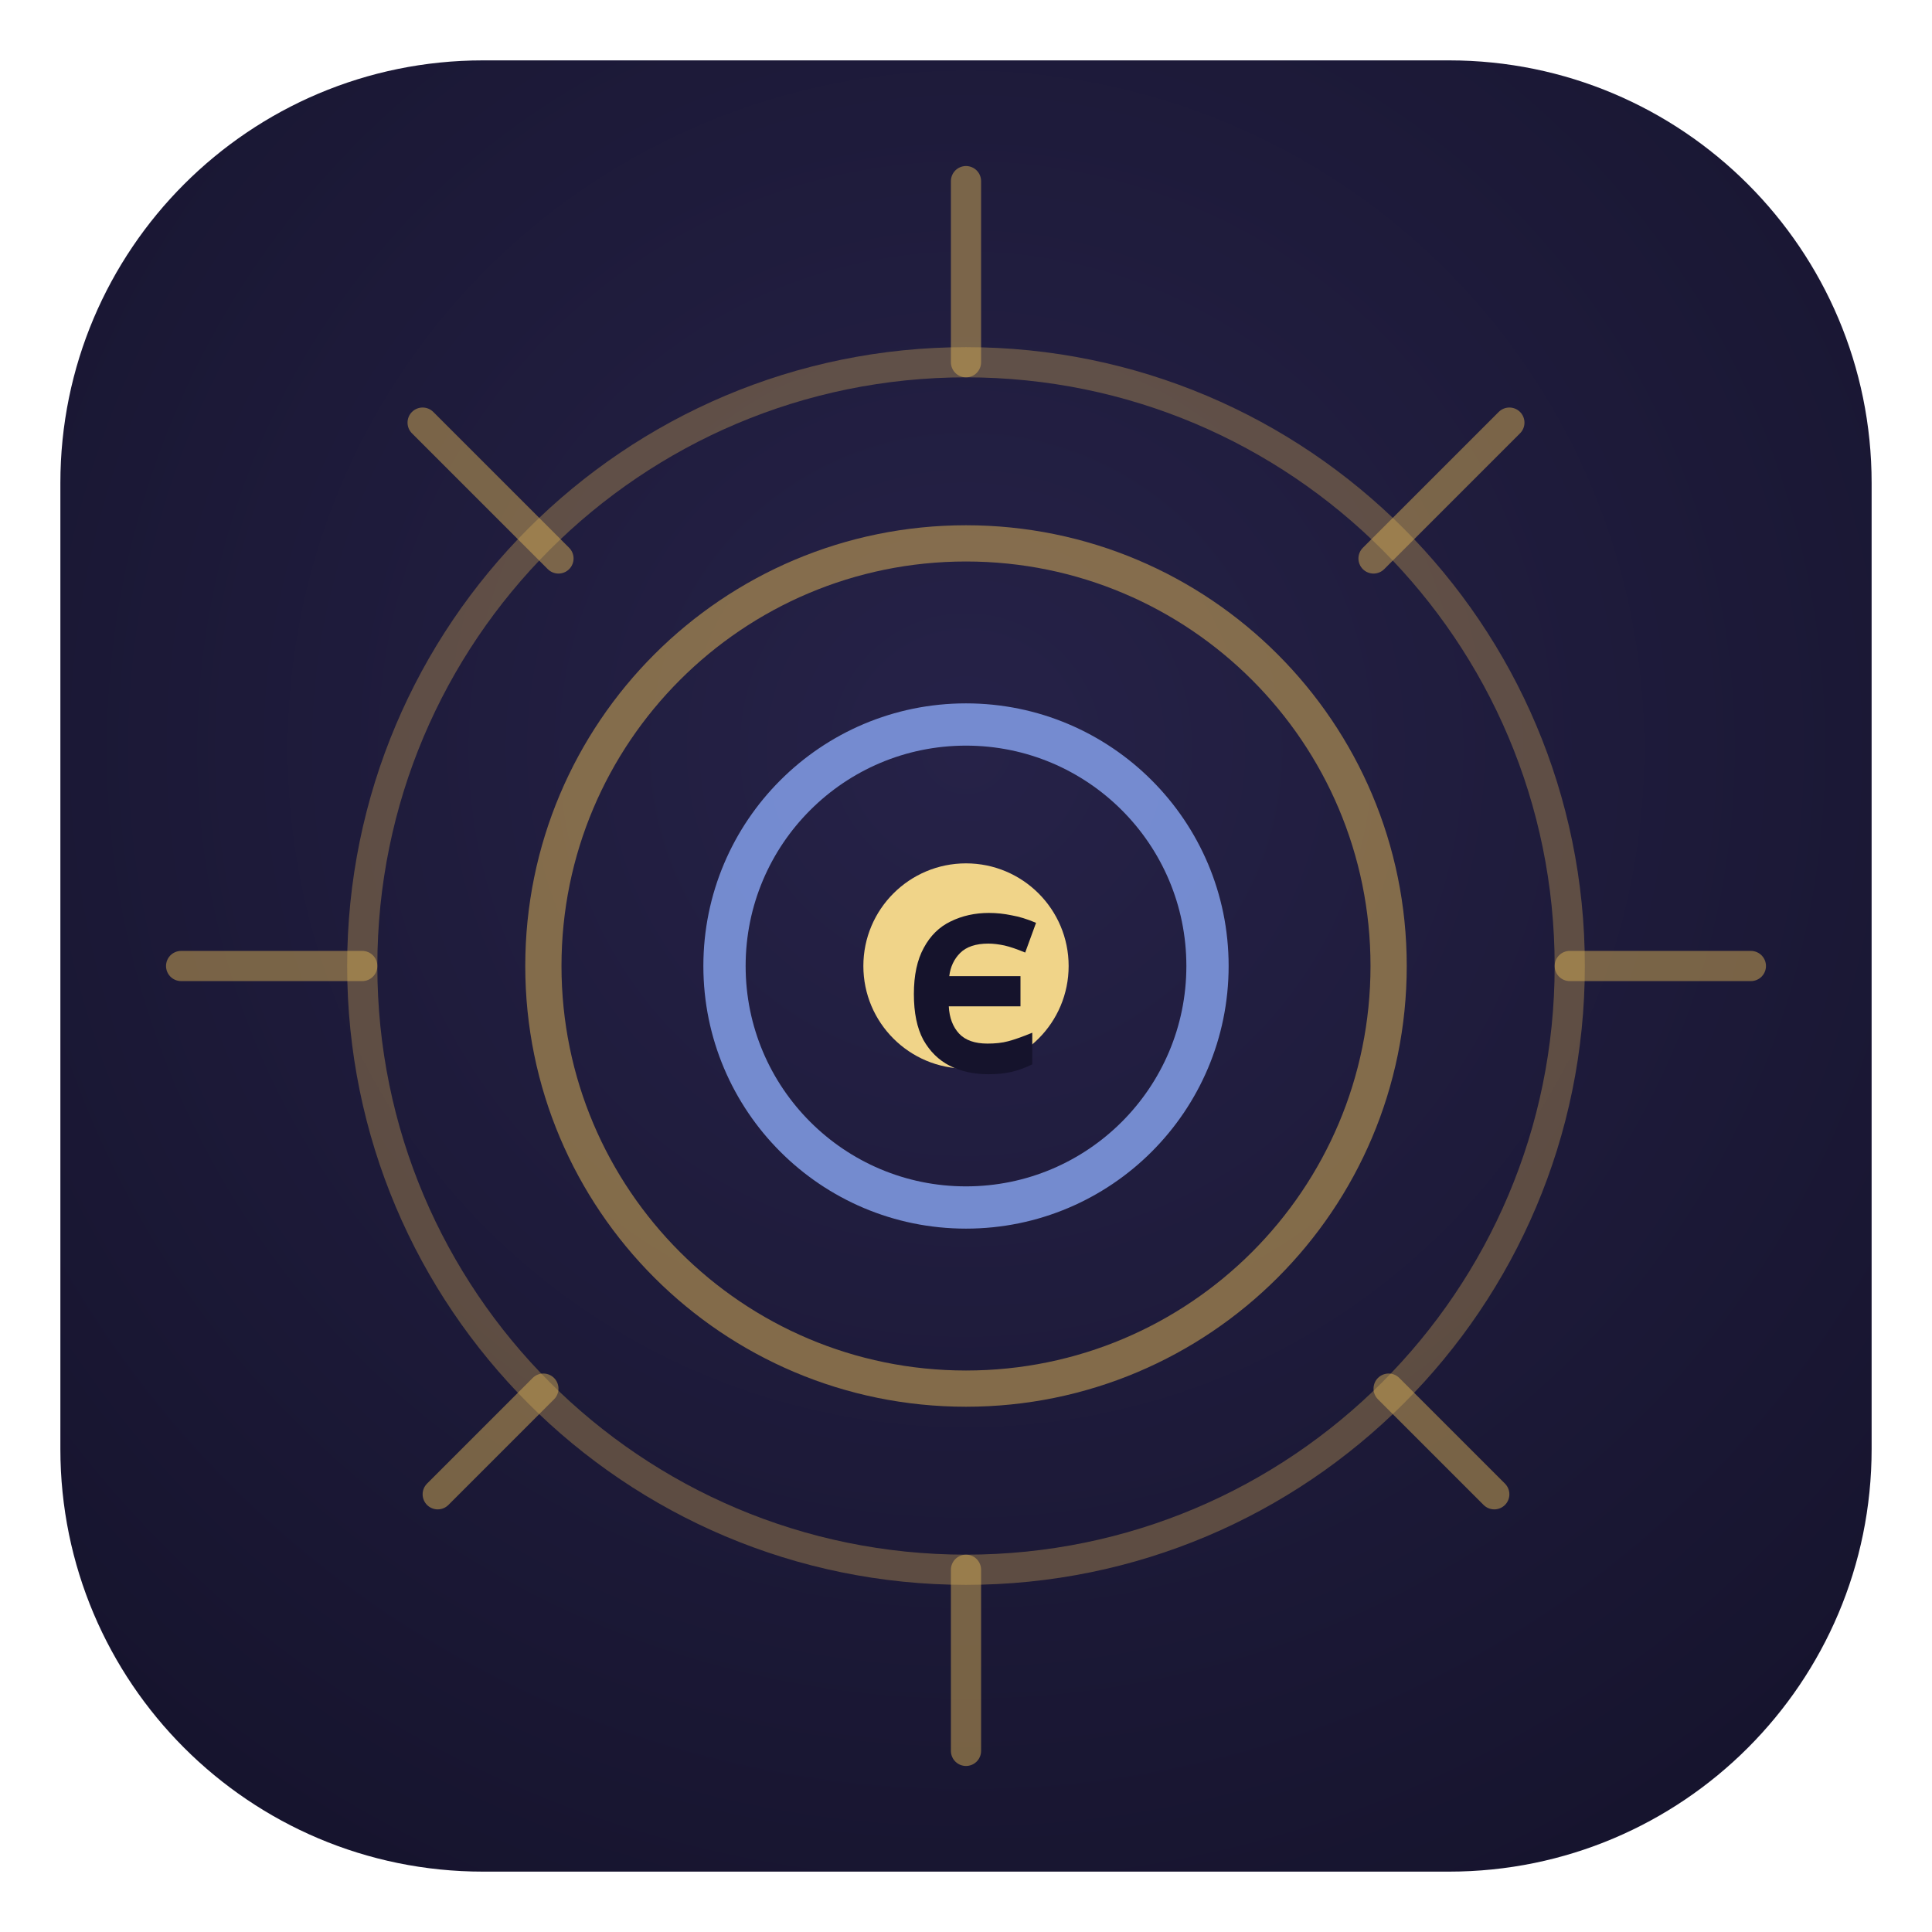
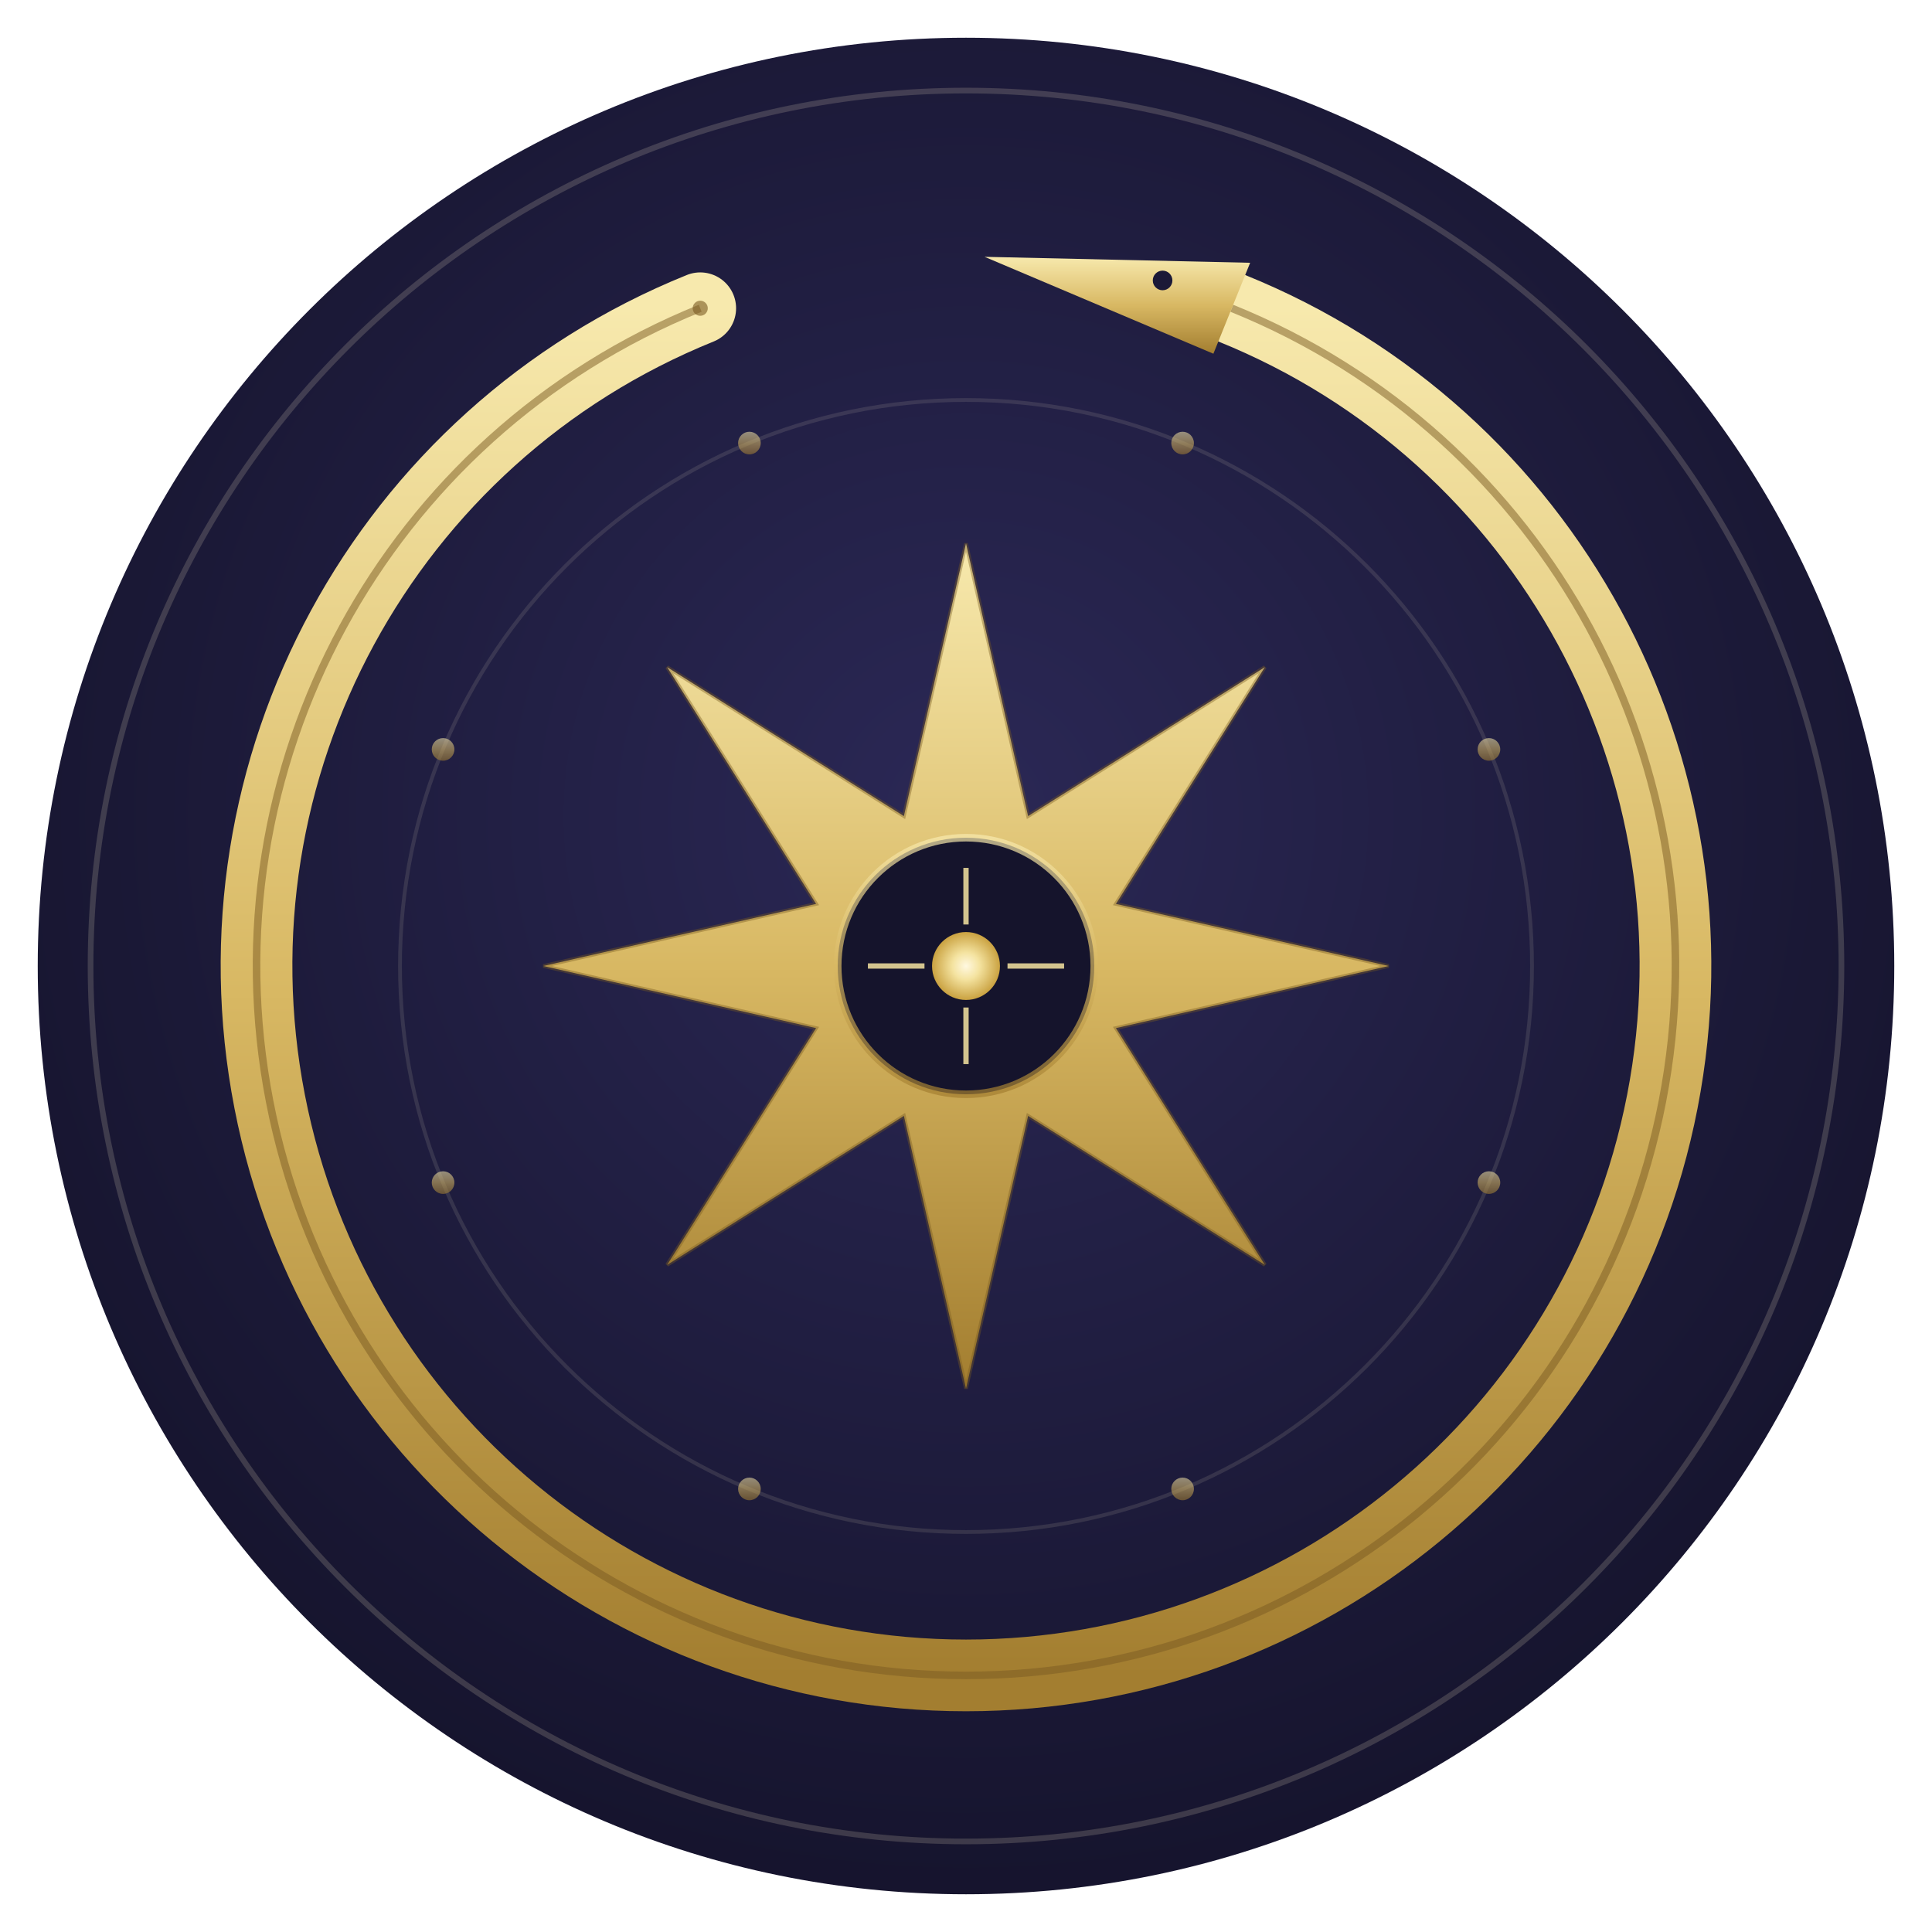
- <svg xmlns="http://www.w3.org/2000/svg" viewBox="0 0 64 64" width="64" height="64" role="img" aria-label="Nag Hammadi corpus">
+ <svg xmlns="http://www.w3.org/2000/svg" viewBox="0 0 512 512" role="img" aria-label="icon">
  <defs>
-     <radialGradient id="bg" cx="50%" cy="38%" r="75%">
-       <stop offset="0%" stop-color="#262248" />
-       <stop offset="100%" stop-color="#15132c" />
+     <radialGradient id="bg" cx="50%" cy="42%" r="78%">
+       <stop offset="0" stop-color="#2b2856" />
+       <stop offset="0.55" stop-color="#1b1937" />
+       <stop offset="1" stop-color="#0e0d20" />
+     </radialGradient>
+     <linearGradient id="gold" x1="0" y1="0" x2="0" y2="1">
+       <stop offset="0" stop-color="#f7e9ad" />
+       <stop offset="0.5" stop-color="#d8b863" />
+       <stop offset="1" stop-color="#a37e30" />
+     </linearGradient>
+     <radialGradient id="spark" cx="50%" cy="50%" r="50%">
+       <stop offset="0" stop-color="#fff8e0" />
+       <stop offset="0.4" stop-color="#f4e3a0" />
+       <stop offset="1" stop-color="#caa241" />
    </radialGradient>
  </defs>
-   <rect x="2" y="2" width="60" height="60" rx="14" fill="url(#bg)" />
-   <circle cx="32" cy="32" r="20" fill="none" stroke="#d6ad55" stroke-width="1" opacity="0.35" />
-   <circle cx="32" cy="32" r="14" fill="none" stroke="#d6ad55" stroke-width="1.2" opacity="0.55" />
-   <circle cx="32" cy="32" r="8" fill="none" stroke="#7d97df" stroke-width="1.4" opacity="0.9" />
-   <g stroke="#d6ad55" stroke-width="1" opacity="0.5" stroke-linecap="round">
-     <line x1="32" y1="6" x2="32" y2="12" />
-     <line x1="32" y1="52" x2="32" y2="58" />
-     <line x1="6" y1="32" x2="12" y2="32" />
-     <line x1="52" y1="32" x2="58" y2="32" />
-     <line x1="14" y1="14" x2="18.5" y2="18.5" />
-     <line x1="49.5" y1="49.5" x2="46" y2="46" />
-     <line x1="50" y1="14" x2="45.5" y2="18.5" />
-     <line x1="14.5" y1="49.5" x2="18" y2="46" />
-   </g>
-   <circle cx="32" cy="32" r="3.4" fill="#f0d489" />
-   <text x="32" y="32" text-anchor="middle" dominant-baseline="central" font-family="'Noto Sans Coptic','Segoe UI',serif" font-size="9" fill="#15132c" font-weight="700">ⲉ</text>
+   <circle cx="256" cy="256" r="246" fill="url(#bg)" />
+   <circle cx="256" cy="256" r="232" fill="none" stroke="#efe4c6" stroke-opacity="0.18" stroke-width="1.5" />
+   <circle cx="256" cy="256" r="150" fill="none" stroke="#efe4c6" stroke-opacity="0.12" stroke-width="1" />
+   <path d="M 185.57,81.69 A 188 188 0 1 0 326.43,81.69" fill="none" stroke="url(#gold)" stroke-width="19" stroke-linecap="round" />
+   <path d="M 185.57,81.69 A 188 188 0 1 0 326.43,81.69" fill="none" stroke="#7a5a22" stroke-opacity="0.5" stroke-width="2" />
+   <path d="M 331.3,69.64 L 260.92,68.06 L 321.56,93.74 Z" fill="url(#gold)" />
+   <circle cx="308.1" cy="74.32" r="2.6" fill="#1b1937" />
+   <circle cx="185.57" cy="81.69" r="2" fill="#7a5a22" fill-opacity="0.6" />
+   <circle cx="313.4" cy="117.42" r="3" fill="url(#gold)" fill-opacity="0.55" />
+   <circle cx="394.58" cy="198.6" r="3" fill="url(#gold)" fill-opacity="0.55" />
+   <circle cx="394.58" cy="313.4" r="3" fill="url(#gold)" fill-opacity="0.55" />
+   <circle cx="313.4" cy="394.58" r="3" fill="url(#gold)" fill-opacity="0.55" />
+   <circle cx="198.6" cy="394.58" r="3" fill="url(#gold)" fill-opacity="0.55" />
+   <circle cx="117.42" cy="313.4" r="3" fill="url(#gold)" fill-opacity="0.55" />
+   <circle cx="117.42" cy="198.6" r="3" fill="url(#gold)" fill-opacity="0.55" />
+   <circle cx="198.6" cy="117.42" r="3" fill="url(#gold)" fill-opacity="0.55" />
+   <polygon points="256.0,144.0 272.46,216.27 335.2,176.8 295.73,239.54 368.0,256.0 295.73,272.46 335.2,335.2 272.46,295.73 256.0,368.0 239.54,295.73 176.8,335.2 216.27,272.46 144.0,256.0 216.27,239.54 176.8,176.8 239.54,216.27" fill="url(#gold)" stroke="#7a5a22" stroke-opacity="0.4" stroke-width="1" />
+   <circle cx="256" cy="256" r="34" fill="#15142c" />
+   <circle cx="256" cy="256" r="34" fill="none" stroke="url(#gold)" stroke-width="2" stroke-opacity="0.7" />
+   <circle cx="256" cy="256" r="9" fill="url(#spark)" />
+   <line x1="256.0" y1="245.0" x2="256.0" y2="230.0" stroke="#f4e3a0" stroke-width="1.4" stroke-opacity="0.85" />
+   <line x1="267.0" y1="256.0" x2="282.0" y2="256.0" stroke="#f4e3a0" stroke-width="1.4" stroke-opacity="0.85" />
+   <line x1="256.0" y1="267.0" x2="256.0" y2="282.0" stroke="#f4e3a0" stroke-width="1.4" stroke-opacity="0.85" />
+   <line x1="245.0" y1="256.0" x2="230.0" y2="256.0" stroke="#f4e3a0" stroke-width="1.4" stroke-opacity="0.85" />
</svg>
